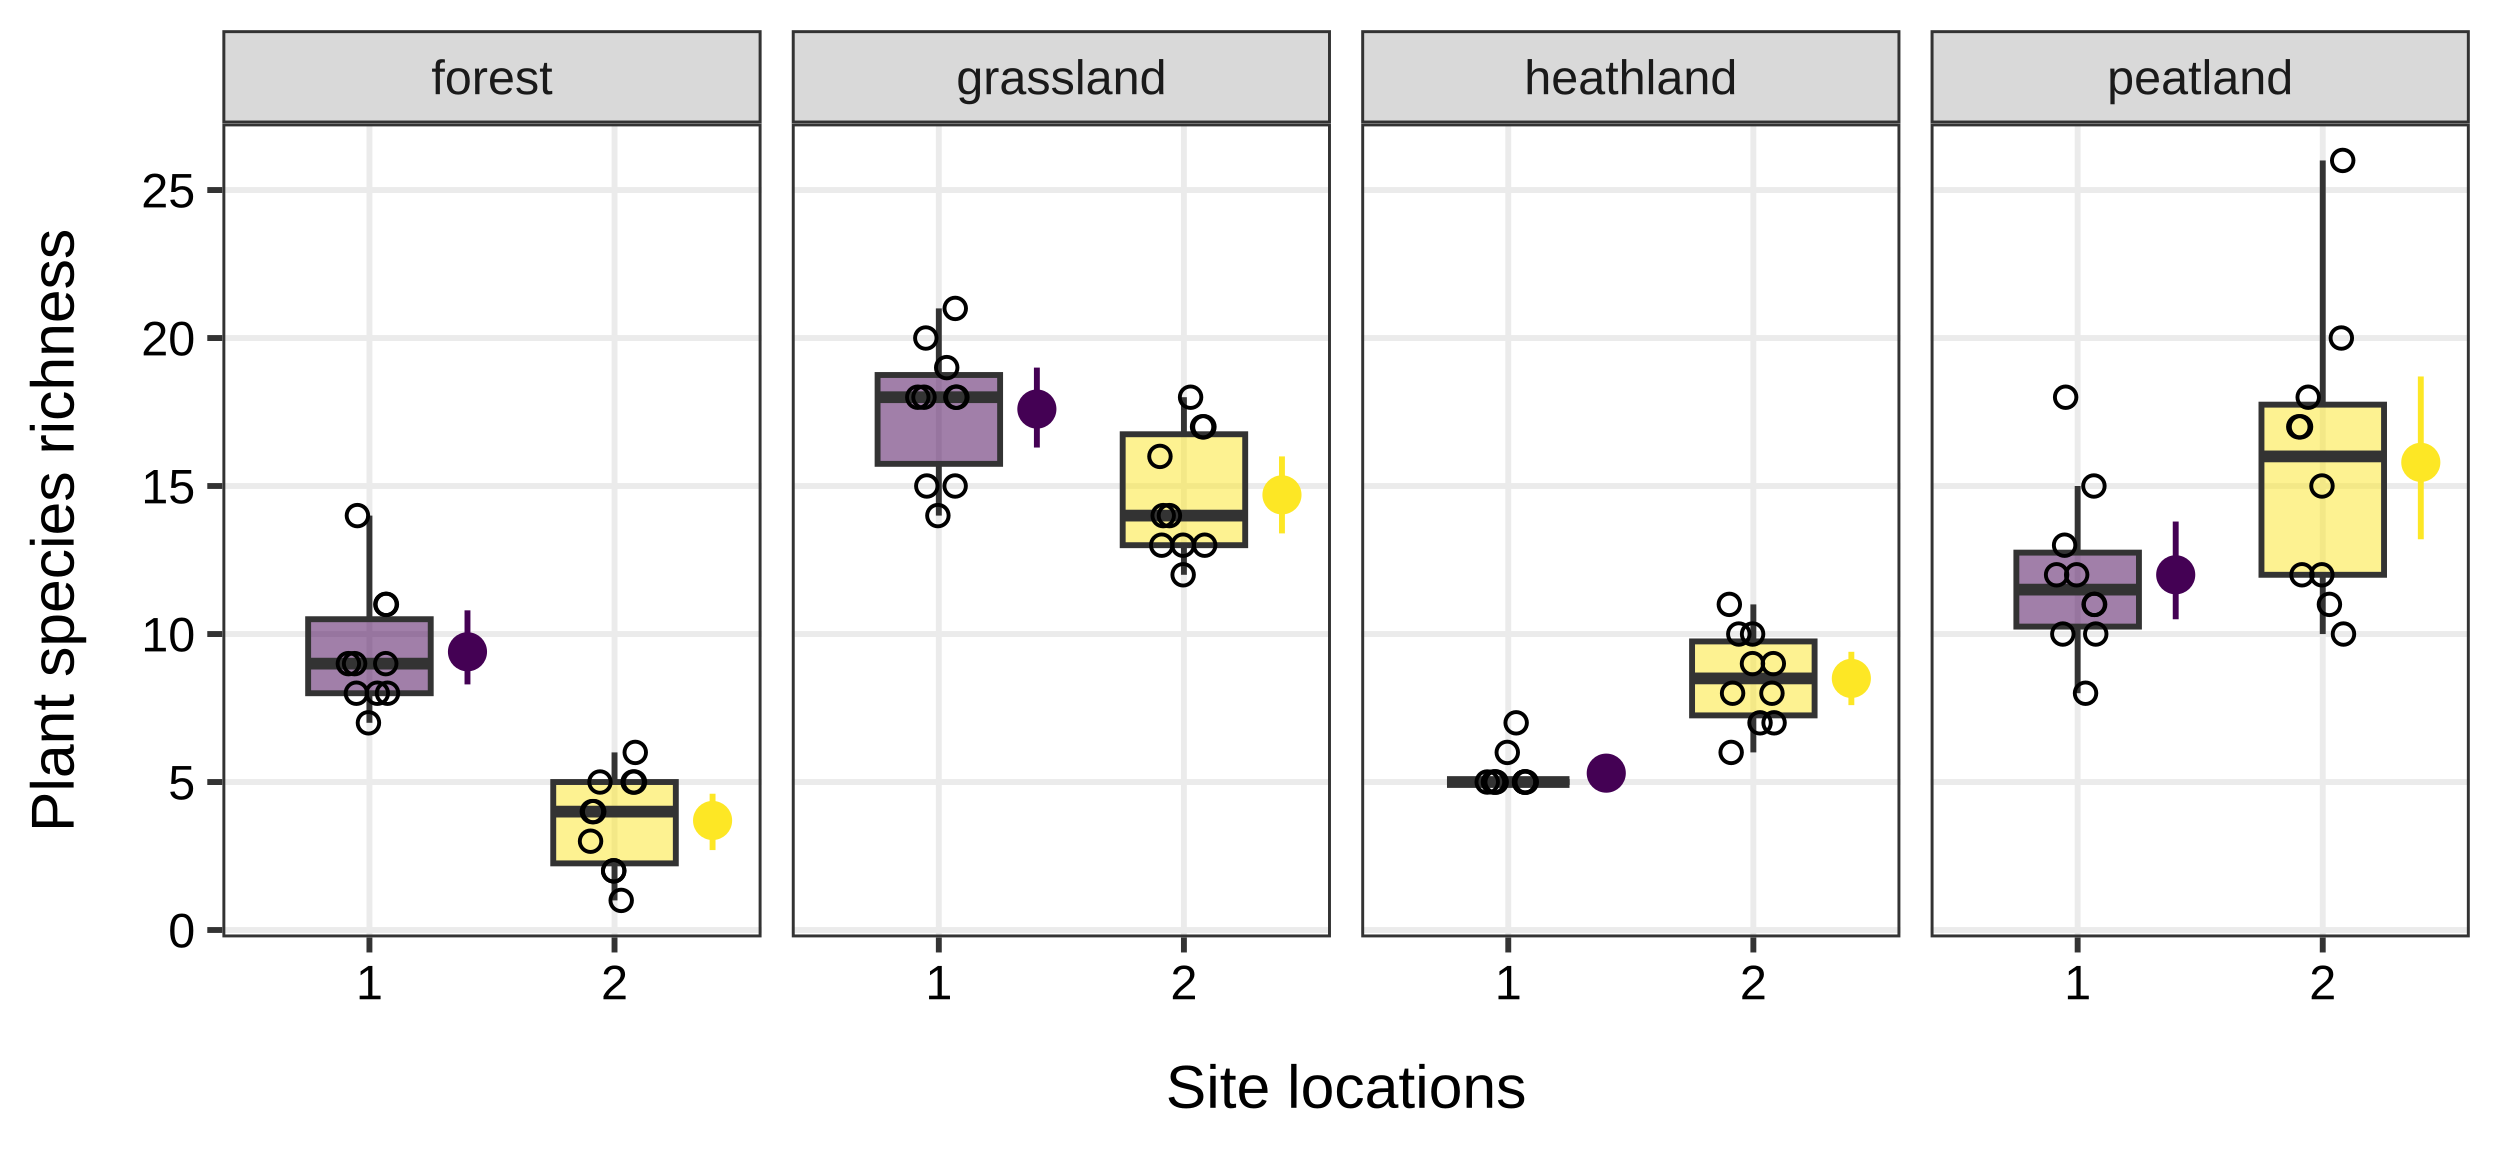
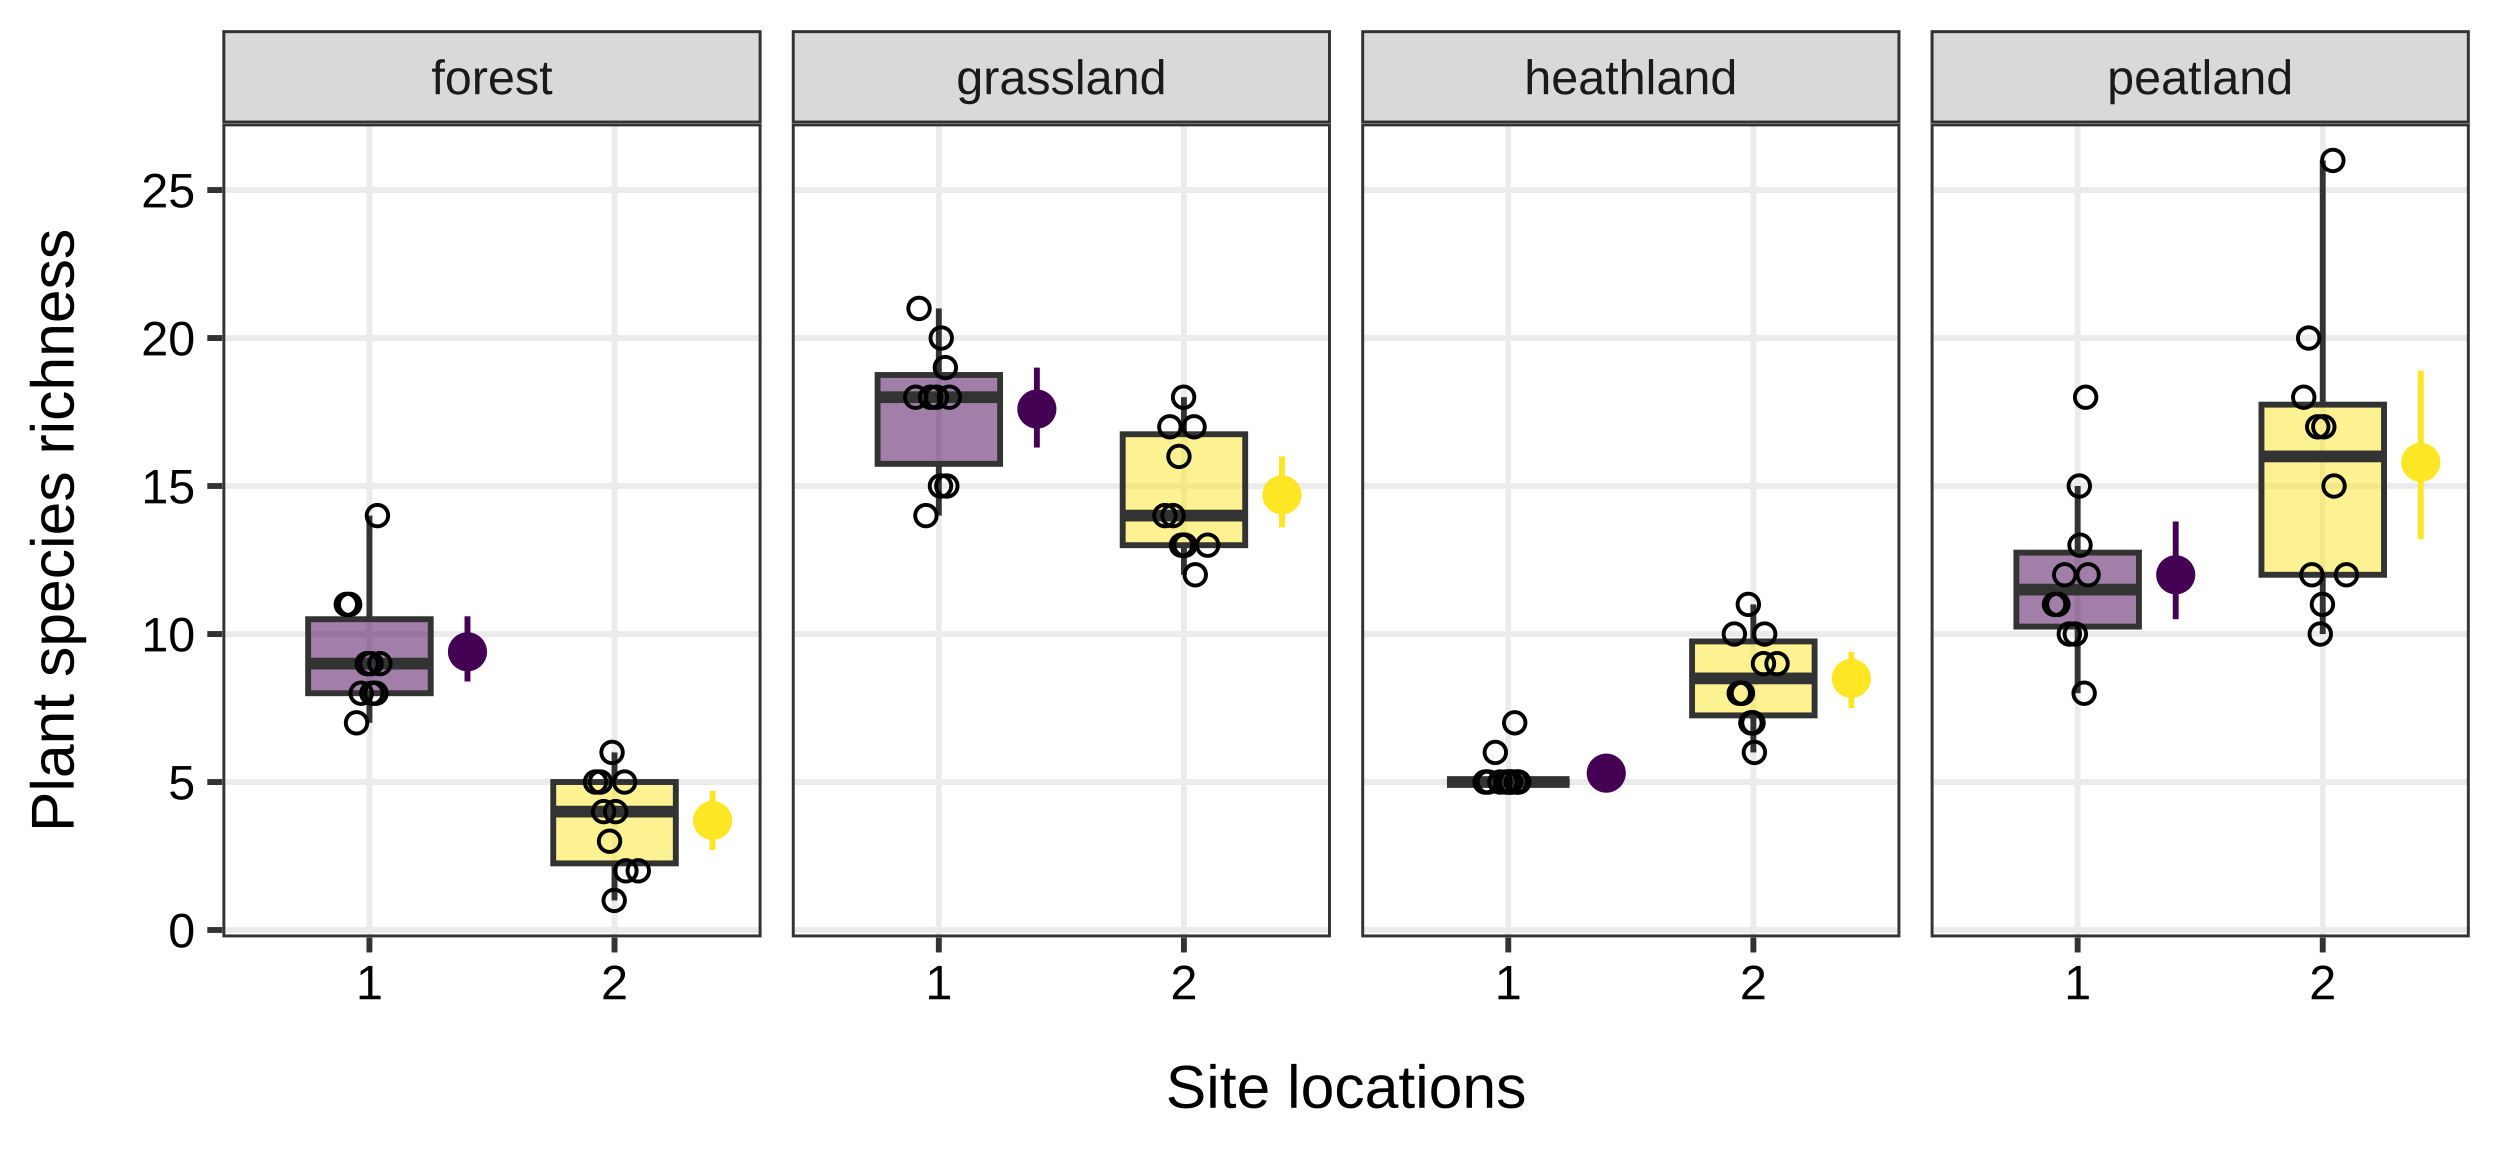
<svg xmlns="http://www.w3.org/2000/svg" width="453.60pt" height="208.80pt" viewBox="0 0 453.60 208.80">
  <g class="svglite">
    <defs>
      <style type="text/css">
    .svglite line, .svglite polyline, .svglite polygon, .svglite path, .svglite rect, .svglite circle {
      fill: none;
      stroke: #000000;
      stroke-linecap: round;
      stroke-linejoin: round;
      stroke-miterlimit: 10.00;
    }
    .svglite text {
      white-space: pre;
    }
    .svglite g.glyphgroup path {
      fill: inherit;
      stroke: none;
    }
  </style>
    </defs>
    <rect width="100%" height="100%" style="stroke: none; fill: #FFFFFF;" />
    <defs>
      <clipPath id="cpMC4wMHw0NTMuNjB8MC4wMHwyMDguODA=">
        <rect x="0.00" y="0.00" width="453.60" height="208.80" />
      </clipPath>
    </defs>
    <g clip-path="url(#cpMC4wMHw0NTMuNjB8MC4wMHwyMDguODA=)">
      <rect x="0.00" y="0.00" width="453.60" height="208.80" style="stroke-width: 1.07; stroke: #FFFFFF; fill: #FFFFFF;" />
    </g>
    <defs>
      <clipPath id="cpNDAuMzV8MTM4LjE4fDIyLjQwfDE3MC4wOA==">
        <rect x="40.35" y="22.40" width="97.83" height="147.68" />
      </clipPath>
    </defs>
    <g clip-path="url(#cpNDAuMzV8MTM4LjE4fDIyLjQwfDE3MC4wOA==)">
      <rect x="40.35" y="22.40" width="97.83" height="147.68" style="stroke-width: 1.07; stroke: none; fill: #FFFFFF;" />
      <polyline points="40.35,168.74 138.18,168.74 " style="stroke-width: 1.07; stroke: #EBEBEB; stroke-linecap: butt;" />
      <polyline points="40.35,141.89 138.18,141.89 " style="stroke-width: 1.07; stroke: #EBEBEB; stroke-linecap: butt;" />
      <polyline points="40.35,115.04 138.18,115.04 " style="stroke-width: 1.07; stroke: #EBEBEB; stroke-linecap: butt;" />
      <polyline points="40.35,88.18 138.18,88.18 " style="stroke-width: 1.07; stroke: #EBEBEB; stroke-linecap: butt;" />
      <polyline points="40.35,61.33 138.18,61.33 " style="stroke-width: 1.07; stroke: #EBEBEB; stroke-linecap: butt;" />
      <polyline points="40.35,34.48 138.18,34.48 " style="stroke-width: 1.07; stroke: #EBEBEB; stroke-linecap: butt;" />
      <polyline points="67.03,170.08 67.03,22.40 " style="stroke-width: 1.07; stroke: #EBEBEB; stroke-linecap: butt;" />
      <polyline points="111.50,170.08 111.50,22.40 " style="stroke-width: 1.07; stroke: #EBEBEB; stroke-linecap: butt;" />
      <line x1="67.03" y1="112.35" x2="67.03" y2="93.55" style="stroke-width: 1.07; stroke: #333333; stroke-linecap: butt;" />
      <line x1="67.03" y1="125.78" x2="67.03" y2="131.15" style="stroke-width: 1.07; stroke: #333333; stroke-linecap: butt;" />
      <polygon points="55.91,112.35 55.91,125.78 78.15,125.78 78.15,112.35 55.91,112.35 " style="stroke-width: 1.07; stroke: #333333; stroke-linecap: butt; stroke-linejoin: miter; fill: #440154; fill-opacity: 0.50;" />
      <line x1="55.91" y1="120.41" x2="78.15" y2="120.41" style="stroke-width: 2.13; stroke: #333333; stroke-linecap: butt; stroke-linejoin: miter;" />
      <line x1="111.50" y1="141.89" x2="111.50" y2="136.52" style="stroke-width: 1.07; stroke: #333333; stroke-linecap: butt;" />
      <line x1="111.50" y1="156.65" x2="111.50" y2="163.37" style="stroke-width: 1.07; stroke: #333333; stroke-linecap: butt;" />
      <polygon points="100.38,141.89 100.38,156.65 122.62,156.65 122.62,141.89 100.38,141.89 " style="stroke-width: 1.07; stroke: #333333; stroke-linecap: butt; stroke-linejoin: miter; fill: #FDE725; fill-opacity: 0.50;" />
      <line x1="100.38" y1="147.26" x2="122.62" y2="147.26" style="stroke-width: 2.13; stroke: #333333; stroke-linecap: butt; stroke-linejoin: miter;" />
-       <circle cx="70.11" cy="109.66" r="1.95" style="stroke-width: 0.71;" />
-       <circle cx="64.34" cy="120.41" r="1.95" style="stroke-width: 0.71;" />
-       <circle cx="70.01" cy="109.66" r="1.95" style="stroke-width: 0.71;" />
-       <circle cx="64.85" cy="93.55" r="1.95" style="stroke-width: 0.71;" />
-       <circle cx="69.99" cy="120.41" r="1.95" style="stroke-width: 0.71;" />
-       <circle cx="68.46" cy="125.78" r="1.95" style="stroke-width: 0.71;" />
-       <circle cx="64.66" cy="125.78" r="1.95" style="stroke-width: 0.71;" />
-       <circle cx="63.21" cy="120.41" r="1.95" style="stroke-width: 0.71;" />
-       <circle cx="66.85" cy="131.15" r="1.95" style="stroke-width: 0.71;" />
-       <circle cx="70.31" cy="125.78" r="1.95" style="stroke-width: 0.71;" />
-       <circle cx="115.12" cy="141.89" r="1.95" style="stroke-width: 0.71;" />
-       <circle cx="108.86" cy="141.89" r="1.95" style="stroke-width: 0.71;" />
-       <circle cx="107.73" cy="147.26" r="1.95" style="stroke-width: 0.71;" />
-       <circle cx="114.87" cy="141.89" r="1.95" style="stroke-width: 0.71;" />
-       <circle cx="112.71" cy="163.37" r="1.95" style="stroke-width: 0.71;" />
-       <circle cx="107.15" cy="152.63" r="1.95" style="stroke-width: 0.71;" />
-       <circle cx="111.36" cy="158.00" r="1.95" style="stroke-width: 0.71;" />
-       <circle cx="111.34" cy="158.00" r="1.95" style="stroke-width: 0.71;" />
-       <circle cx="115.26" cy="136.52" r="1.95" style="stroke-width: 0.71;" />
-       <circle cx="107.47" cy="147.26" r="1.95" style="stroke-width: 0.71;" />
-       <line x1="84.82" y1="124.18" x2="84.82" y2="110.74" style="stroke-width: 1.07; stroke: #440154; stroke-linecap: butt;" />
-       <line x1="129.29" y1="154.24" x2="129.29" y2="144.02" style="stroke-width: 1.07; stroke: #FDE725; stroke-linecap: butt;" />
+       <circle cx="62.83" cy="109.66" r="1.95" style="stroke-width: 0.71;" />
+       <circle cx="66.61" cy="120.41" r="1.95" style="stroke-width: 0.71;" />
+       <circle cx="63.44" cy="109.66" r="1.95" style="stroke-width: 0.71;" />
+       <circle cx="68.48" cy="93.55" r="1.95" style="stroke-width: 0.71;" />
+       <circle cx="67.33" cy="120.41" r="1.95" style="stroke-width: 0.71;" />
+       <circle cx="68.21" cy="125.78" r="1.95" style="stroke-width: 0.71;" />
+       <circle cx="67.47" cy="125.78" r="1.95" style="stroke-width: 0.71;" />
+       <circle cx="68.93" cy="120.41" r="1.95" style="stroke-width: 0.71;" />
+       <circle cx="64.69" cy="131.15" r="1.95" style="stroke-width: 0.71;" />
+       <circle cx="65.53" cy="125.78" r="1.95" style="stroke-width: 0.71;" />
+       <circle cx="113.33" cy="141.89" r="1.95" style="stroke-width: 0.71;" />
+       <circle cx="108.05" cy="141.89" r="1.95" style="stroke-width: 0.71;" />
+       <circle cx="109.53" cy="147.26" r="1.95" style="stroke-width: 0.71;" />
+       <circle cx="108.94" cy="141.89" r="1.95" style="stroke-width: 0.71;" />
+       <circle cx="111.44" cy="163.37" r="1.95" style="stroke-width: 0.71;" />
+       <circle cx="110.60" cy="152.63" r="1.95" style="stroke-width: 0.71;" />
+       <circle cx="113.56" cy="158.00" r="1.95" style="stroke-width: 0.71;" />
+       <circle cx="115.81" cy="158.00" r="1.95" style="stroke-width: 0.71;" />
+       <circle cx="111.05" cy="136.52" r="1.95" style="stroke-width: 0.71;" />
+       <circle cx="111.70" cy="147.26" r="1.95" style="stroke-width: 0.71;" />
+       <line x1="84.82" y1="123.64" x2="84.82" y2="111.81" style="stroke-width: 1.07; stroke: #440154; stroke-linecap: butt;" />
+       <line x1="129.29" y1="154.24" x2="129.29" y2="143.50" style="stroke-width: 1.07; stroke: #FDE725; stroke-linecap: butt;" />
      <circle cx="84.82" cy="118.26" r="2.84" style="stroke-width: 1.42; stroke: #440154; fill: #440154;" />
      <circle cx="129.29" cy="148.87" r="2.84" style="stroke-width: 1.42; stroke: #FDE725; fill: #FDE725;" />
      <rect x="40.35" y="22.40" width="97.83" height="147.68" style="stroke-width: 1.07; stroke: #333333;" />
    </g>
    <g clip-path="url(#cpMC4wMHw0NTMuNjB8MC4wMHwyMDguODA=)">
</g>
    <defs>
      <clipPath id="cpMTQzLjY2fDI0MS41MHwyMi40MHwxNzAuMDg=">
        <rect x="143.66" y="22.40" width="97.83" height="147.68" />
      </clipPath>
    </defs>
    <g clip-path="url(#cpMTQzLjY2fDI0MS41MHwyMi40MHwxNzAuMDg=)">
      <rect x="143.66" y="22.40" width="97.83" height="147.68" style="stroke-width: 1.07; stroke: none; fill: #FFFFFF;" />
      <polyline points="143.66,168.74 241.50,168.74 " style="stroke-width: 1.07; stroke: #EBEBEB; stroke-linecap: butt;" />
      <polyline points="143.66,141.89 241.50,141.89 " style="stroke-width: 1.07; stroke: #EBEBEB; stroke-linecap: butt;" />
      <polyline points="143.66,115.04 241.50,115.04 " style="stroke-width: 1.07; stroke: #EBEBEB; stroke-linecap: butt;" />
      <polyline points="143.66,88.18 241.50,88.18 " style="stroke-width: 1.07; stroke: #EBEBEB; stroke-linecap: butt;" />
      <polyline points="143.66,61.33 241.50,61.33 " style="stroke-width: 1.07; stroke: #EBEBEB; stroke-linecap: butt;" />
      <polyline points="143.66,34.48 241.50,34.48 " style="stroke-width: 1.07; stroke: #EBEBEB; stroke-linecap: butt;" />
      <polyline points="170.34,170.08 170.34,22.40 " style="stroke-width: 1.07; stroke: #EBEBEB; stroke-linecap: butt;" />
      <polyline points="214.81,170.08 214.81,22.40 " style="stroke-width: 1.07; stroke: #EBEBEB; stroke-linecap: butt;" />
      <line x1="170.34" y1="68.04" x2="170.34" y2="55.96" style="stroke-width: 1.07; stroke: #333333; stroke-linecap: butt;" />
      <line x1="170.34" y1="84.16" x2="170.34" y2="93.55" style="stroke-width: 1.07; stroke: #333333; stroke-linecap: butt;" />
      <polygon points="159.23,68.04 159.23,84.16 181.46,84.16 181.46,68.04 159.23,68.04 " style="stroke-width: 1.07; stroke: #333333; stroke-linecap: butt; stroke-linejoin: miter; fill: #440154; fill-opacity: 0.50;" />
      <line x1="159.23" y1="72.07" x2="181.46" y2="72.07" style="stroke-width: 2.13; stroke: #333333; stroke-linecap: butt; stroke-linejoin: miter;" />
      <line x1="214.81" y1="78.79" x2="214.81" y2="72.07" style="stroke-width: 1.07; stroke: #333333; stroke-linecap: butt;" />
      <line x1="214.81" y1="98.92" x2="214.81" y2="104.29" style="stroke-width: 1.07; stroke: #333333; stroke-linecap: butt;" />
      <polygon points="203.70,78.79 203.70,98.92 225.93,98.92 225.93,78.79 203.70,78.79 " style="stroke-width: 1.07; stroke: #333333; stroke-linecap: butt; stroke-linejoin: miter; fill: #FDE725; fill-opacity: 0.50;" />
      <line x1="203.70" y1="93.55" x2="225.93" y2="93.55" style="stroke-width: 2.13; stroke: #333333; stroke-linecap: butt; stroke-linejoin: miter;" />
-       <circle cx="173.42" cy="72.07" r="1.95" style="stroke-width: 0.71;" />
-       <circle cx="167.65" cy="72.07" r="1.95" style="stroke-width: 0.71;" />
-       <circle cx="173.32" cy="55.96" r="1.95" style="stroke-width: 0.71;" />
-       <circle cx="168.16" cy="88.18" r="1.95" style="stroke-width: 0.71;" />
-       <circle cx="173.30" cy="88.18" r="1.95" style="stroke-width: 0.71;" />
-       <circle cx="171.77" cy="66.70" r="1.95" style="stroke-width: 0.71;" />
-       <circle cx="167.98" cy="61.33" r="1.95" style="stroke-width: 0.71;" />
-       <circle cx="166.52" cy="72.07" r="1.95" style="stroke-width: 0.71;" />
-       <circle cx="170.17" cy="93.55" r="1.95" style="stroke-width: 0.71;" />
-       <circle cx="173.62" cy="72.07" r="1.95" style="stroke-width: 0.71;" />
-       <circle cx="218.44" cy="77.44" r="1.95" style="stroke-width: 0.71;" />
-       <circle cx="212.18" cy="93.55" r="1.95" style="stroke-width: 0.71;" />
-       <circle cx="211.05" cy="93.55" r="1.95" style="stroke-width: 0.71;" />
-       <circle cx="218.19" cy="77.44" r="1.95" style="stroke-width: 0.71;" />
-       <circle cx="216.02" cy="72.07" r="1.95" style="stroke-width: 0.71;" />
-       <circle cx="210.46" cy="82.81" r="1.95" style="stroke-width: 0.71;" />
-       <circle cx="214.67" cy="104.29" r="1.95" style="stroke-width: 0.71;" />
-       <circle cx="214.65" cy="98.92" r="1.95" style="stroke-width: 0.71;" />
-       <circle cx="218.58" cy="98.92" r="1.95" style="stroke-width: 0.71;" />
-       <circle cx="210.78" cy="98.92" r="1.95" style="stroke-width: 0.71;" />
+       <circle cx="166.14" cy="72.07" r="1.95" style="stroke-width: 0.71;" />
+       <circle cx="169.92" cy="72.07" r="1.95" style="stroke-width: 0.71;" />
+       <circle cx="166.75" cy="55.96" r="1.95" style="stroke-width: 0.71;" />
+       <circle cx="171.79" cy="88.18" r="1.95" style="stroke-width: 0.71;" />
+       <circle cx="170.64" cy="88.18" r="1.95" style="stroke-width: 0.71;" />
+       <circle cx="171.52" cy="66.70" r="1.95" style="stroke-width: 0.71;" />
+       <circle cx="170.78" cy="61.33" r="1.95" style="stroke-width: 0.71;" />
+       <circle cx="172.25" cy="72.07" r="1.95" style="stroke-width: 0.71;" />
+       <circle cx="168.00" cy="93.55" r="1.95" style="stroke-width: 0.71;" />
+       <circle cx="168.84" cy="72.07" r="1.95" style="stroke-width: 0.71;" />
+       <circle cx="216.65" cy="77.44" r="1.95" style="stroke-width: 0.71;" />
+       <circle cx="211.36" cy="93.55" r="1.95" style="stroke-width: 0.71;" />
+       <circle cx="212.84" cy="93.55" r="1.95" style="stroke-width: 0.71;" />
+       <circle cx="212.26" cy="77.44" r="1.95" style="stroke-width: 0.71;" />
+       <circle cx="214.75" cy="72.07" r="1.95" style="stroke-width: 0.71;" />
+       <circle cx="213.91" cy="82.81" r="1.95" style="stroke-width: 0.71;" />
+       <circle cx="216.87" cy="104.29" r="1.95" style="stroke-width: 0.71;" />
+       <circle cx="219.12" cy="98.92" r="1.95" style="stroke-width: 0.71;" />
+       <circle cx="214.37" cy="98.92" r="1.95" style="stroke-width: 0.71;" />
+       <circle cx="215.01" cy="98.92" r="1.95" style="stroke-width: 0.71;" />
      <line x1="188.13" y1="81.20" x2="188.13" y2="66.70" style="stroke-width: 1.07; stroke: #440154; stroke-linecap: butt;" />
-       <line x1="232.60" y1="96.78" x2="232.60" y2="82.81" style="stroke-width: 1.07; stroke: #FDE725; stroke-linecap: butt;" />
+       <line x1="232.60" y1="95.70" x2="232.60" y2="82.81" style="stroke-width: 1.07; stroke: #FDE725; stroke-linecap: butt;" />
      <circle cx="188.13" cy="74.22" r="2.84" style="stroke-width: 1.42; stroke: #440154; fill: #440154;" />
      <circle cx="232.60" cy="89.79" r="2.84" style="stroke-width: 1.42; stroke: #FDE725; fill: #FDE725;" />
      <rect x="143.66" y="22.40" width="97.83" height="147.68" style="stroke-width: 1.07; stroke: #333333;" />
    </g>
    <g clip-path="url(#cpMC4wMHw0NTMuNjB8MC4wMHwyMDguODA=)">
</g>
    <defs>
      <clipPath id="cpMjQ2Ljk4fDM0NC44MXwyMi40MHwxNzAuMDg=">
        <rect x="246.98" y="22.40" width="97.83" height="147.68" />
      </clipPath>
    </defs>
    <g clip-path="url(#cpMjQ2Ljk4fDM0NC44MXwyMi40MHwxNzAuMDg=)">
      <rect x="246.98" y="22.40" width="97.83" height="147.68" style="stroke-width: 1.07; stroke: none; fill: #FFFFFF;" />
      <polyline points="246.98,168.74 344.81,168.74 " style="stroke-width: 1.07; stroke: #EBEBEB; stroke-linecap: butt;" />
      <polyline points="246.98,141.89 344.81,141.89 " style="stroke-width: 1.07; stroke: #EBEBEB; stroke-linecap: butt;" />
      <polyline points="246.98,115.04 344.81,115.04 " style="stroke-width: 1.07; stroke: #EBEBEB; stroke-linecap: butt;" />
      <polyline points="246.98,88.18 344.81,88.18 " style="stroke-width: 1.07; stroke: #EBEBEB; stroke-linecap: butt;" />
      <polyline points="246.98,61.33 344.81,61.33 " style="stroke-width: 1.07; stroke: #EBEBEB; stroke-linecap: butt;" />
      <polyline points="246.98,34.48 344.81,34.48 " style="stroke-width: 1.07; stroke: #EBEBEB; stroke-linecap: butt;" />
      <polyline points="273.66,170.08 273.66,22.40 " style="stroke-width: 1.07; stroke: #EBEBEB; stroke-linecap: butt;" />
      <polyline points="318.13,170.08 318.13,22.40 " style="stroke-width: 1.07; stroke: #EBEBEB; stroke-linecap: butt;" />
      <line x1="273.66" y1="141.89" x2="273.66" y2="141.89" style="stroke-width: 1.07; stroke: #333333; stroke-linecap: butt;" />
      <line x1="273.66" y1="141.89" x2="273.66" y2="141.89" style="stroke-width: 1.07; stroke: #333333; stroke-linecap: butt;" />
      <polygon points="262.54,141.89 262.54,141.89 284.77,141.89 284.77,141.89 262.54,141.89 " style="stroke-width: 1.07; stroke: #333333; stroke-linecap: butt; stroke-linejoin: miter; fill: #440154; fill-opacity: 0.50;" />
      <line x1="262.54" y1="141.89" x2="284.77" y2="141.89" style="stroke-width: 2.13; stroke: #333333; stroke-linecap: butt; stroke-linejoin: miter;" />
      <line x1="318.13" y1="116.38" x2="318.13" y2="109.66" style="stroke-width: 1.07; stroke: #333333; stroke-linecap: butt;" />
      <line x1="318.13" y1="129.80" x2="318.13" y2="136.52" style="stroke-width: 1.07; stroke: #333333; stroke-linecap: butt;" />
      <polygon points="307.01,116.38 307.01,129.80 329.24,129.80 329.24,116.38 307.01,116.38 " style="stroke-width: 1.07; stroke: #333333; stroke-linecap: butt; stroke-linejoin: miter; fill: #FDE725; fill-opacity: 0.50;" />
      <line x1="307.01" y1="123.09" x2="329.24" y2="123.09" style="stroke-width: 2.13; stroke: #333333; stroke-linecap: butt; stroke-linejoin: miter;" />
-       <circle cx="276.73" cy="141.89" r="1.95" style="stroke-width: 0.71;" />
-       <circle cx="270.97" cy="141.89" r="1.95" style="stroke-width: 0.71;" />
-       <circle cx="276.63" cy="141.89" r="1.95" style="stroke-width: 0.71;" />
-       <circle cx="271.47" cy="141.89" r="1.95" style="stroke-width: 0.71;" />
-       <circle cx="276.61" cy="141.89" r="1.95" style="stroke-width: 0.71;" />
-       <circle cx="275.09" cy="131.15" r="1.95" style="stroke-width: 0.71;" />
-       <circle cx="271.29" cy="141.89" r="1.95" style="stroke-width: 0.71;" />
-       <circle cx="269.84" cy="141.89" r="1.95" style="stroke-width: 0.71;" />
-       <circle cx="273.48" cy="136.52" r="1.95" style="stroke-width: 0.71;" />
-       <circle cx="276.93" cy="141.89" r="1.95" style="stroke-width: 0.71;" />
-       <circle cx="321.75" cy="120.41" r="1.95" style="stroke-width: 0.71;" />
-       <circle cx="315.49" cy="115.04" r="1.95" style="stroke-width: 0.71;" />
-       <circle cx="314.36" cy="125.78" r="1.95" style="stroke-width: 0.71;" />
-       <circle cx="321.50" cy="125.78" r="1.95" style="stroke-width: 0.71;" />
-       <circle cx="319.34" cy="131.15" r="1.95" style="stroke-width: 0.71;" />
-       <circle cx="313.77" cy="109.66" r="1.95" style="stroke-width: 0.71;" />
-       <circle cx="317.99" cy="115.04" r="1.95" style="stroke-width: 0.71;" />
-       <circle cx="317.97" cy="120.41" r="1.95" style="stroke-width: 0.71;" />
-       <circle cx="321.89" cy="131.15" r="1.95" style="stroke-width: 0.71;" />
-       <circle cx="314.10" cy="136.52" r="1.95" style="stroke-width: 0.71;" />
+       <circle cx="269.45" cy="141.89" r="1.95" style="stroke-width: 0.71;" />
+       <circle cx="273.23" cy="141.89" r="1.95" style="stroke-width: 0.71;" />
+       <circle cx="270.06" cy="141.89" r="1.95" style="stroke-width: 0.71;" />
+       <circle cx="275.11" cy="141.89" r="1.95" style="stroke-width: 0.71;" />
+       <circle cx="273.96" cy="141.89" r="1.95" style="stroke-width: 0.71;" />
+       <circle cx="274.83" cy="131.15" r="1.95" style="stroke-width: 0.71;" />
+       <circle cx="274.09" cy="141.89" r="1.95" style="stroke-width: 0.71;" />
+       <circle cx="275.56" cy="141.89" r="1.95" style="stroke-width: 0.71;" />
+       <circle cx="271.31" cy="136.52" r="1.95" style="stroke-width: 0.71;" />
+       <circle cx="272.15" cy="141.89" r="1.95" style="stroke-width: 0.71;" />
+       <circle cx="319.96" cy="120.41" r="1.95" style="stroke-width: 0.71;" />
+       <circle cx="314.68" cy="115.04" r="1.95" style="stroke-width: 0.71;" />
+       <circle cx="316.15" cy="125.78" r="1.95" style="stroke-width: 0.71;" />
+       <circle cx="315.57" cy="125.78" r="1.95" style="stroke-width: 0.71;" />
+       <circle cx="318.07" cy="131.15" r="1.95" style="stroke-width: 0.71;" />
+       <circle cx="317.22" cy="109.66" r="1.95" style="stroke-width: 0.71;" />
+       <circle cx="320.18" cy="115.04" r="1.95" style="stroke-width: 0.71;" />
+       <circle cx="322.43" cy="120.41" r="1.95" style="stroke-width: 0.71;" />
+       <circle cx="317.68" cy="131.15" r="1.95" style="stroke-width: 0.71;" />
+       <circle cx="318.32" cy="136.52" r="1.95" style="stroke-width: 0.71;" />
      <line x1="291.44" y1="141.89" x2="291.44" y2="137.59" style="stroke-width: 1.07; stroke: #440154; stroke-linecap: butt;" />
-       <line x1="335.91" y1="127.94" x2="335.91" y2="118.26" style="stroke-width: 1.07; stroke: #FDE725; stroke-linecap: butt;" />
+       <line x1="335.91" y1="128.46" x2="335.91" y2="118.26" style="stroke-width: 1.07; stroke: #FDE725; stroke-linecap: butt;" />
      <circle cx="291.44" cy="140.28" r="2.84" style="stroke-width: 1.42; stroke: #440154; fill: #440154;" />
      <circle cx="335.91" cy="123.09" r="2.84" style="stroke-width: 1.42; stroke: #FDE725; fill: #FDE725;" />
      <rect x="246.98" y="22.40" width="97.83" height="147.68" style="stroke-width: 1.07; stroke: #333333;" />
    </g>
    <g clip-path="url(#cpMC4wMHw0NTMuNjB8MC4wMHwyMDguODA=)">
</g>
    <defs>
      <clipPath id="cpMzUwLjI5fDQ0OC4xMnwyMi40MHwxNzAuMDg=">
        <rect x="350.29" y="22.40" width="97.83" height="147.68" />
      </clipPath>
    </defs>
    <g clip-path="url(#cpMzUwLjI5fDQ0OC4xMnwyMi40MHwxNzAuMDg=)">
      <rect x="350.29" y="22.40" width="97.83" height="147.68" style="stroke-width: 1.07; stroke: none; fill: #FFFFFF;" />
      <polyline points="350.29,168.74 448.12,168.74 " style="stroke-width: 1.07; stroke: #EBEBEB; stroke-linecap: butt;" />
      <polyline points="350.29,141.89 448.12,141.89 " style="stroke-width: 1.07; stroke: #EBEBEB; stroke-linecap: butt;" />
      <polyline points="350.29,115.04 448.12,115.04 " style="stroke-width: 1.07; stroke: #EBEBEB; stroke-linecap: butt;" />
      <polyline points="350.29,88.18 448.12,88.18 " style="stroke-width: 1.07; stroke: #EBEBEB; stroke-linecap: butt;" />
      <polyline points="350.29,61.33 448.12,61.33 " style="stroke-width: 1.07; stroke: #EBEBEB; stroke-linecap: butt;" />
      <polyline points="350.29,34.48 448.12,34.48 " style="stroke-width: 1.07; stroke: #EBEBEB; stroke-linecap: butt;" />
      <polyline points="376.97,170.08 376.97,22.40 " style="stroke-width: 1.07; stroke: #EBEBEB; stroke-linecap: butt;" />
      <polyline points="421.44,170.08 421.44,22.40 " style="stroke-width: 1.07; stroke: #EBEBEB; stroke-linecap: butt;" />
      <line x1="376.97" y1="100.27" x2="376.97" y2="88.18" style="stroke-width: 1.07; stroke: #333333; stroke-linecap: butt;" />
      <line x1="376.97" y1="113.69" x2="376.97" y2="125.78" style="stroke-width: 1.07; stroke: #333333; stroke-linecap: butt;" />
      <polygon points="365.85,100.27 365.85,113.69 388.09,113.69 388.09,100.27 365.85,100.27 " style="stroke-width: 1.07; stroke: #333333; stroke-linecap: butt; stroke-linejoin: miter; fill: #440154; fill-opacity: 0.50;" />
      <line x1="365.85" y1="106.98" x2="388.09" y2="106.98" style="stroke-width: 2.13; stroke: #333333; stroke-linecap: butt; stroke-linejoin: miter;" />
      <line x1="421.44" y1="73.42" x2="421.44" y2="29.11" style="stroke-width: 1.07; stroke: #333333; stroke-linecap: butt;" />
      <line x1="421.44" y1="104.29" x2="421.44" y2="115.04" style="stroke-width: 1.07; stroke: #333333; stroke-linecap: butt;" />
      <polygon points="410.32,73.42 410.32,104.29 432.56,104.29 432.56,73.42 410.32,73.42 " style="stroke-width: 1.07; stroke: #333333; stroke-linecap: butt; stroke-linejoin: miter; fill: #FDE725; fill-opacity: 0.50;" />
      <line x1="410.32" y1="82.81" x2="432.56" y2="82.81" style="stroke-width: 2.13; stroke: #333333; stroke-linecap: butt; stroke-linejoin: miter;" />
-       <circle cx="380.05" cy="109.66" r="1.95" style="stroke-width: 0.71;" />
-       <circle cx="374.28" cy="115.04" r="1.95" style="stroke-width: 0.71;" />
-       <circle cx="379.95" cy="109.66" r="1.95" style="stroke-width: 0.71;" />
-       <circle cx="374.79" cy="72.07" r="1.95" style="stroke-width: 0.71;" />
-       <circle cx="379.92" cy="88.18" r="1.95" style="stroke-width: 0.71;" />
-       <circle cx="378.40" cy="125.78" r="1.95" style="stroke-width: 0.71;" />
-       <circle cx="374.60" cy="98.92" r="1.95" style="stroke-width: 0.71;" />
-       <circle cx="373.15" cy="104.29" r="1.95" style="stroke-width: 0.71;" />
-       <circle cx="376.79" cy="104.29" r="1.95" style="stroke-width: 0.71;" />
-       <circle cx="380.25" cy="115.04" r="1.95" style="stroke-width: 0.71;" />
-       <circle cx="425.06" cy="29.11" r="1.95" style="stroke-width: 0.71;" />
-       <circle cx="418.80" cy="72.07" r="1.95" style="stroke-width: 0.71;" />
-       <circle cx="417.67" cy="104.29" r="1.95" style="stroke-width: 0.71;" />
-       <circle cx="424.81" cy="61.33" r="1.95" style="stroke-width: 0.71;" />
-       <circle cx="422.65" cy="109.66" r="1.95" style="stroke-width: 0.71;" />
-       <circle cx="417.09" cy="77.44" r="1.95" style="stroke-width: 0.71;" />
-       <circle cx="421.30" cy="88.18" r="1.95" style="stroke-width: 0.71;" />
-       <circle cx="421.28" cy="104.29" r="1.95" style="stroke-width: 0.71;" />
-       <circle cx="425.20" cy="115.04" r="1.95" style="stroke-width: 0.71;" />
-       <circle cx="417.41" cy="77.44" r="1.95" style="stroke-width: 0.71;" />
-       <line x1="394.76" y1="112.36" x2="394.76" y2="94.63" style="stroke-width: 1.07; stroke: #440154; stroke-linecap: butt;" />
-       <line x1="439.23" y1="97.85" x2="439.23" y2="68.31" style="stroke-width: 1.07; stroke: #FDE725; stroke-linecap: butt;" />
+       <circle cx="372.77" cy="109.66" r="1.95" style="stroke-width: 0.71;" />
+       <circle cx="376.55" cy="115.04" r="1.95" style="stroke-width: 0.71;" />
+       <circle cx="373.38" cy="109.66" r="1.95" style="stroke-width: 0.71;" />
+       <circle cx="378.42" cy="72.07" r="1.95" style="stroke-width: 0.71;" />
+       <circle cx="377.27" cy="88.18" r="1.95" style="stroke-width: 0.71;" />
+       <circle cx="378.15" cy="125.78" r="1.95" style="stroke-width: 0.71;" />
+       <circle cx="377.40" cy="98.92" r="1.95" style="stroke-width: 0.71;" />
+       <circle cx="378.87" cy="104.29" r="1.95" style="stroke-width: 0.71;" />
+       <circle cx="374.62" cy="104.29" r="1.95" style="stroke-width: 0.71;" />
+       <circle cx="375.46" cy="115.04" r="1.95" style="stroke-width: 0.71;" />
+       <circle cx="423.27" cy="29.11" r="1.95" style="stroke-width: 0.71;" />
+       <circle cx="417.99" cy="72.07" r="1.95" style="stroke-width: 0.71;" />
+       <circle cx="419.47" cy="104.29" r="1.95" style="stroke-width: 0.71;" />
+       <circle cx="418.88" cy="61.33" r="1.95" style="stroke-width: 0.71;" />
+       <circle cx="421.38" cy="109.66" r="1.95" style="stroke-width: 0.71;" />
+       <circle cx="420.53" cy="77.44" r="1.95" style="stroke-width: 0.71;" />
+       <circle cx="423.49" cy="88.18" r="1.95" style="stroke-width: 0.71;" />
+       <circle cx="425.74" cy="104.29" r="1.95" style="stroke-width: 0.71;" />
+       <circle cx="420.99" cy="115.04" r="1.95" style="stroke-width: 0.71;" />
+       <circle cx="421.63" cy="77.44" r="1.95" style="stroke-width: 0.71;" />
+       <line x1="394.76" y1="112.35" x2="394.76" y2="94.61" style="stroke-width: 1.07; stroke: #440154; stroke-linecap: butt;" />
+       <line x1="439.23" y1="97.85" x2="439.23" y2="67.24" style="stroke-width: 1.07; stroke: #FDE725; stroke-linecap: butt;" />
      <circle cx="394.76" cy="104.29" r="2.84" style="stroke-width: 1.42; stroke: #440154; fill: #440154;" />
      <circle cx="439.23" cy="83.89" r="2.84" style="stroke-width: 1.42; stroke: #FDE725; fill: #FDE725;" />
      <rect x="350.29" y="22.40" width="97.83" height="147.68" style="stroke-width: 1.07; stroke: #333333;" />
    </g>
    <g clip-path="url(#cpMC4wMHw0NTMuNjB8MC4wMHwyMDguODA=)">
</g>
    <defs>
      <clipPath id="cpNDAuMzV8MTM4LjE4fDUuNDh8MjIuNDA=">
        <rect x="40.35" y="5.48" width="97.83" height="16.92" />
      </clipPath>
    </defs>
    <g clip-path="url(#cpNDAuMzV8MTM4LjE4fDUuNDh8MjIuNDA=)">
      <rect x="40.35" y="5.48" width="97.83" height="16.92" style="stroke-width: 1.07; stroke: #333333; fill: #D9D9D9;" />
      <text x="89.27" y="17.09" text-anchor="middle" style="font-size: 8.80px;fill: #1A1A1A; font-family: &quot;Arial&quot;;" textLength="21.98px" lengthAdjust="spacingAndGlyphs">forest</text>
    </g>
    <g clip-path="url(#cpMC4wMHw0NTMuNjB8MC4wMHwyMDguODA=)">
</g>
    <defs>
      <clipPath id="cpMTQzLjY2fDI0MS41MHw1LjQ4fDIyLjQw">
        <rect x="143.66" y="5.48" width="97.83" height="16.92" />
      </clipPath>
    </defs>
    <g clip-path="url(#cpMTQzLjY2fDI0MS41MHw1LjQ4fDIyLjQw)">
      <rect x="143.66" y="5.48" width="97.83" height="16.92" style="stroke-width: 1.07; stroke: #333333; fill: #D9D9D9;" />
      <text x="192.58" y="17.09" text-anchor="middle" style="font-size: 8.80px;fill: #1A1A1A; font-family: &quot;Arial&quot;;" textLength="38.14px" lengthAdjust="spacingAndGlyphs">grassland</text>
    </g>
    <g clip-path="url(#cpMC4wMHw0NTMuNjB8MC4wMHwyMDguODA=)">
</g>
    <defs>
      <clipPath id="cpMjQ2Ljk4fDM0NC44MXw1LjQ4fDIyLjQw">
        <rect x="246.98" y="5.48" width="97.83" height="16.92" />
      </clipPath>
    </defs>
    <g clip-path="url(#cpMjQ2Ljk4fDM0NC44MXw1LjQ4fDIyLjQw)">
      <rect x="246.98" y="5.48" width="97.83" height="16.92" style="stroke-width: 1.07; stroke: #333333; fill: #D9D9D9;" />
      <text x="295.89" y="17.09" text-anchor="middle" style="font-size: 8.80px;fill: #1A1A1A; font-family: &quot;Arial&quot;;" textLength="38.62px" lengthAdjust="spacingAndGlyphs">heathland</text>
    </g>
    <g clip-path="url(#cpMC4wMHw0NTMuNjB8MC4wMHwyMDguODA=)">
</g>
    <defs>
      <clipPath id="cpMzUwLjI5fDQ0OC4xMnw1LjQ4fDIyLjQw">
        <rect x="350.29" y="5.48" width="97.83" height="16.92" />
      </clipPath>
    </defs>
    <g clip-path="url(#cpMzUwLjI5fDQ0OC4xMnw1LjQ4fDIyLjQw)">
      <rect x="350.29" y="5.48" width="97.83" height="16.92" style="stroke-width: 1.07; stroke: #333333; fill: #D9D9D9;" />
      <text x="399.20" y="17.09" text-anchor="middle" style="font-size: 8.80px;fill: #1A1A1A; font-family: &quot;Arial&quot;;" textLength="33.73px" lengthAdjust="spacingAndGlyphs">peatland</text>
    </g>
    <g clip-path="url(#cpMC4wMHw0NTMuNjB8MC4wMHwyMDguODA=)">
      <polyline points="67.03,172.82 67.03,170.08 " style="stroke-width: 1.07; stroke: #333333; stroke-linecap: butt;" />
      <polyline points="111.50,172.82 111.50,170.08 " style="stroke-width: 1.07; stroke: #333333; stroke-linecap: butt;" />
      <text x="67.03" y="181.31" text-anchor="middle" style="font-size: 8.80px; font-family: &quot;Arial&quot;;" textLength="4.89px" lengthAdjust="spacingAndGlyphs">1</text>
      <text x="111.50" y="181.31" text-anchor="middle" style="font-size: 8.80px; font-family: &quot;Arial&quot;;" textLength="4.89px" lengthAdjust="spacingAndGlyphs">2</text>
      <polyline points="170.34,172.82 170.34,170.08 " style="stroke-width: 1.07; stroke: #333333; stroke-linecap: butt;" />
      <polyline points="214.81,172.82 214.81,170.08 " style="stroke-width: 1.07; stroke: #333333; stroke-linecap: butt;" />
      <text x="170.34" y="181.31" text-anchor="middle" style="font-size: 8.80px; font-family: &quot;Arial&quot;;" textLength="4.89px" lengthAdjust="spacingAndGlyphs">1</text>
      <text x="214.81" y="181.31" text-anchor="middle" style="font-size: 8.80px; font-family: &quot;Arial&quot;;" textLength="4.89px" lengthAdjust="spacingAndGlyphs">2</text>
      <polyline points="273.66,172.82 273.66,170.08 " style="stroke-width: 1.07; stroke: #333333; stroke-linecap: butt;" />
      <polyline points="318.13,172.82 318.13,170.08 " style="stroke-width: 1.07; stroke: #333333; stroke-linecap: butt;" />
      <text x="273.66" y="181.31" text-anchor="middle" style="font-size: 8.80px; font-family: &quot;Arial&quot;;" textLength="4.89px" lengthAdjust="spacingAndGlyphs">1</text>
      <text x="318.13" y="181.31" text-anchor="middle" style="font-size: 8.80px; font-family: &quot;Arial&quot;;" textLength="4.89px" lengthAdjust="spacingAndGlyphs">2</text>
      <polyline points="376.97,172.82 376.97,170.08 " style="stroke-width: 1.07; stroke: #333333; stroke-linecap: butt;" />
      <polyline points="421.44,172.82 421.44,170.08 " style="stroke-width: 1.07; stroke: #333333; stroke-linecap: butt;" />
      <text x="376.97" y="181.31" text-anchor="middle" style="font-size: 8.80px; font-family: &quot;Arial&quot;;" textLength="4.89px" lengthAdjust="spacingAndGlyphs">1</text>
      <text x="421.44" y="181.31" text-anchor="middle" style="font-size: 8.80px; font-family: &quot;Arial&quot;;" textLength="4.89px" lengthAdjust="spacingAndGlyphs">2</text>
      <text x="35.42" y="171.89" text-anchor="end" style="font-size: 8.80px; font-family: &quot;Arial&quot;;" textLength="4.89px" lengthAdjust="spacingAndGlyphs">0</text>
      <text x="35.42" y="145.04" text-anchor="end" style="font-size: 8.80px; font-family: &quot;Arial&quot;;" textLength="4.89px" lengthAdjust="spacingAndGlyphs">5</text>
      <text x="35.42" y="118.19" text-anchor="end" style="font-size: 8.80px; font-family: &quot;Arial&quot;;" textLength="9.78px" lengthAdjust="spacingAndGlyphs">10</text>
      <text x="35.42" y="91.33" text-anchor="end" style="font-size: 8.80px; font-family: &quot;Arial&quot;;" textLength="9.78px" lengthAdjust="spacingAndGlyphs">15</text>
      <text x="35.42" y="64.48" text-anchor="end" style="font-size: 8.80px; font-family: &quot;Arial&quot;;" textLength="9.78px" lengthAdjust="spacingAndGlyphs">20</text>
      <text x="35.42" y="37.63" text-anchor="end" style="font-size: 8.80px; font-family: &quot;Arial&quot;;" textLength="9.78px" lengthAdjust="spacingAndGlyphs">25</text>
      <polyline points="37.61,168.74 40.35,168.74 " style="stroke-width: 1.07; stroke: #333333; stroke-linecap: butt;" />
      <polyline points="37.61,141.89 40.35,141.89 " style="stroke-width: 1.07; stroke: #333333; stroke-linecap: butt;" />
      <polyline points="37.61,115.04 40.35,115.04 " style="stroke-width: 1.07; stroke: #333333; stroke-linecap: butt;" />
      <polyline points="37.61,88.18 40.35,88.18 " style="stroke-width: 1.07; stroke: #333333; stroke-linecap: butt;" />
      <polyline points="37.61,61.33 40.35,61.33 " style="stroke-width: 1.07; stroke: #333333; stroke-linecap: butt;" />
      <polyline points="37.61,34.48 40.35,34.48 " style="stroke-width: 1.07; stroke: #333333; stroke-linecap: butt;" />
      <text x="244.24" y="201.00" text-anchor="middle" style="font-size: 11.00px; font-family: &quot;Arial&quot;;" textLength="65.47px" lengthAdjust="spacingAndGlyphs">Site locations</text>
      <text transform="translate(13.36,96.24) rotate(-90)" text-anchor="middle" style="font-size: 11.00px; font-family: &quot;Arial&quot;;" textLength="109.50px" lengthAdjust="spacingAndGlyphs">Plant species richness</text>
    </g>
  </g>
</svg>
